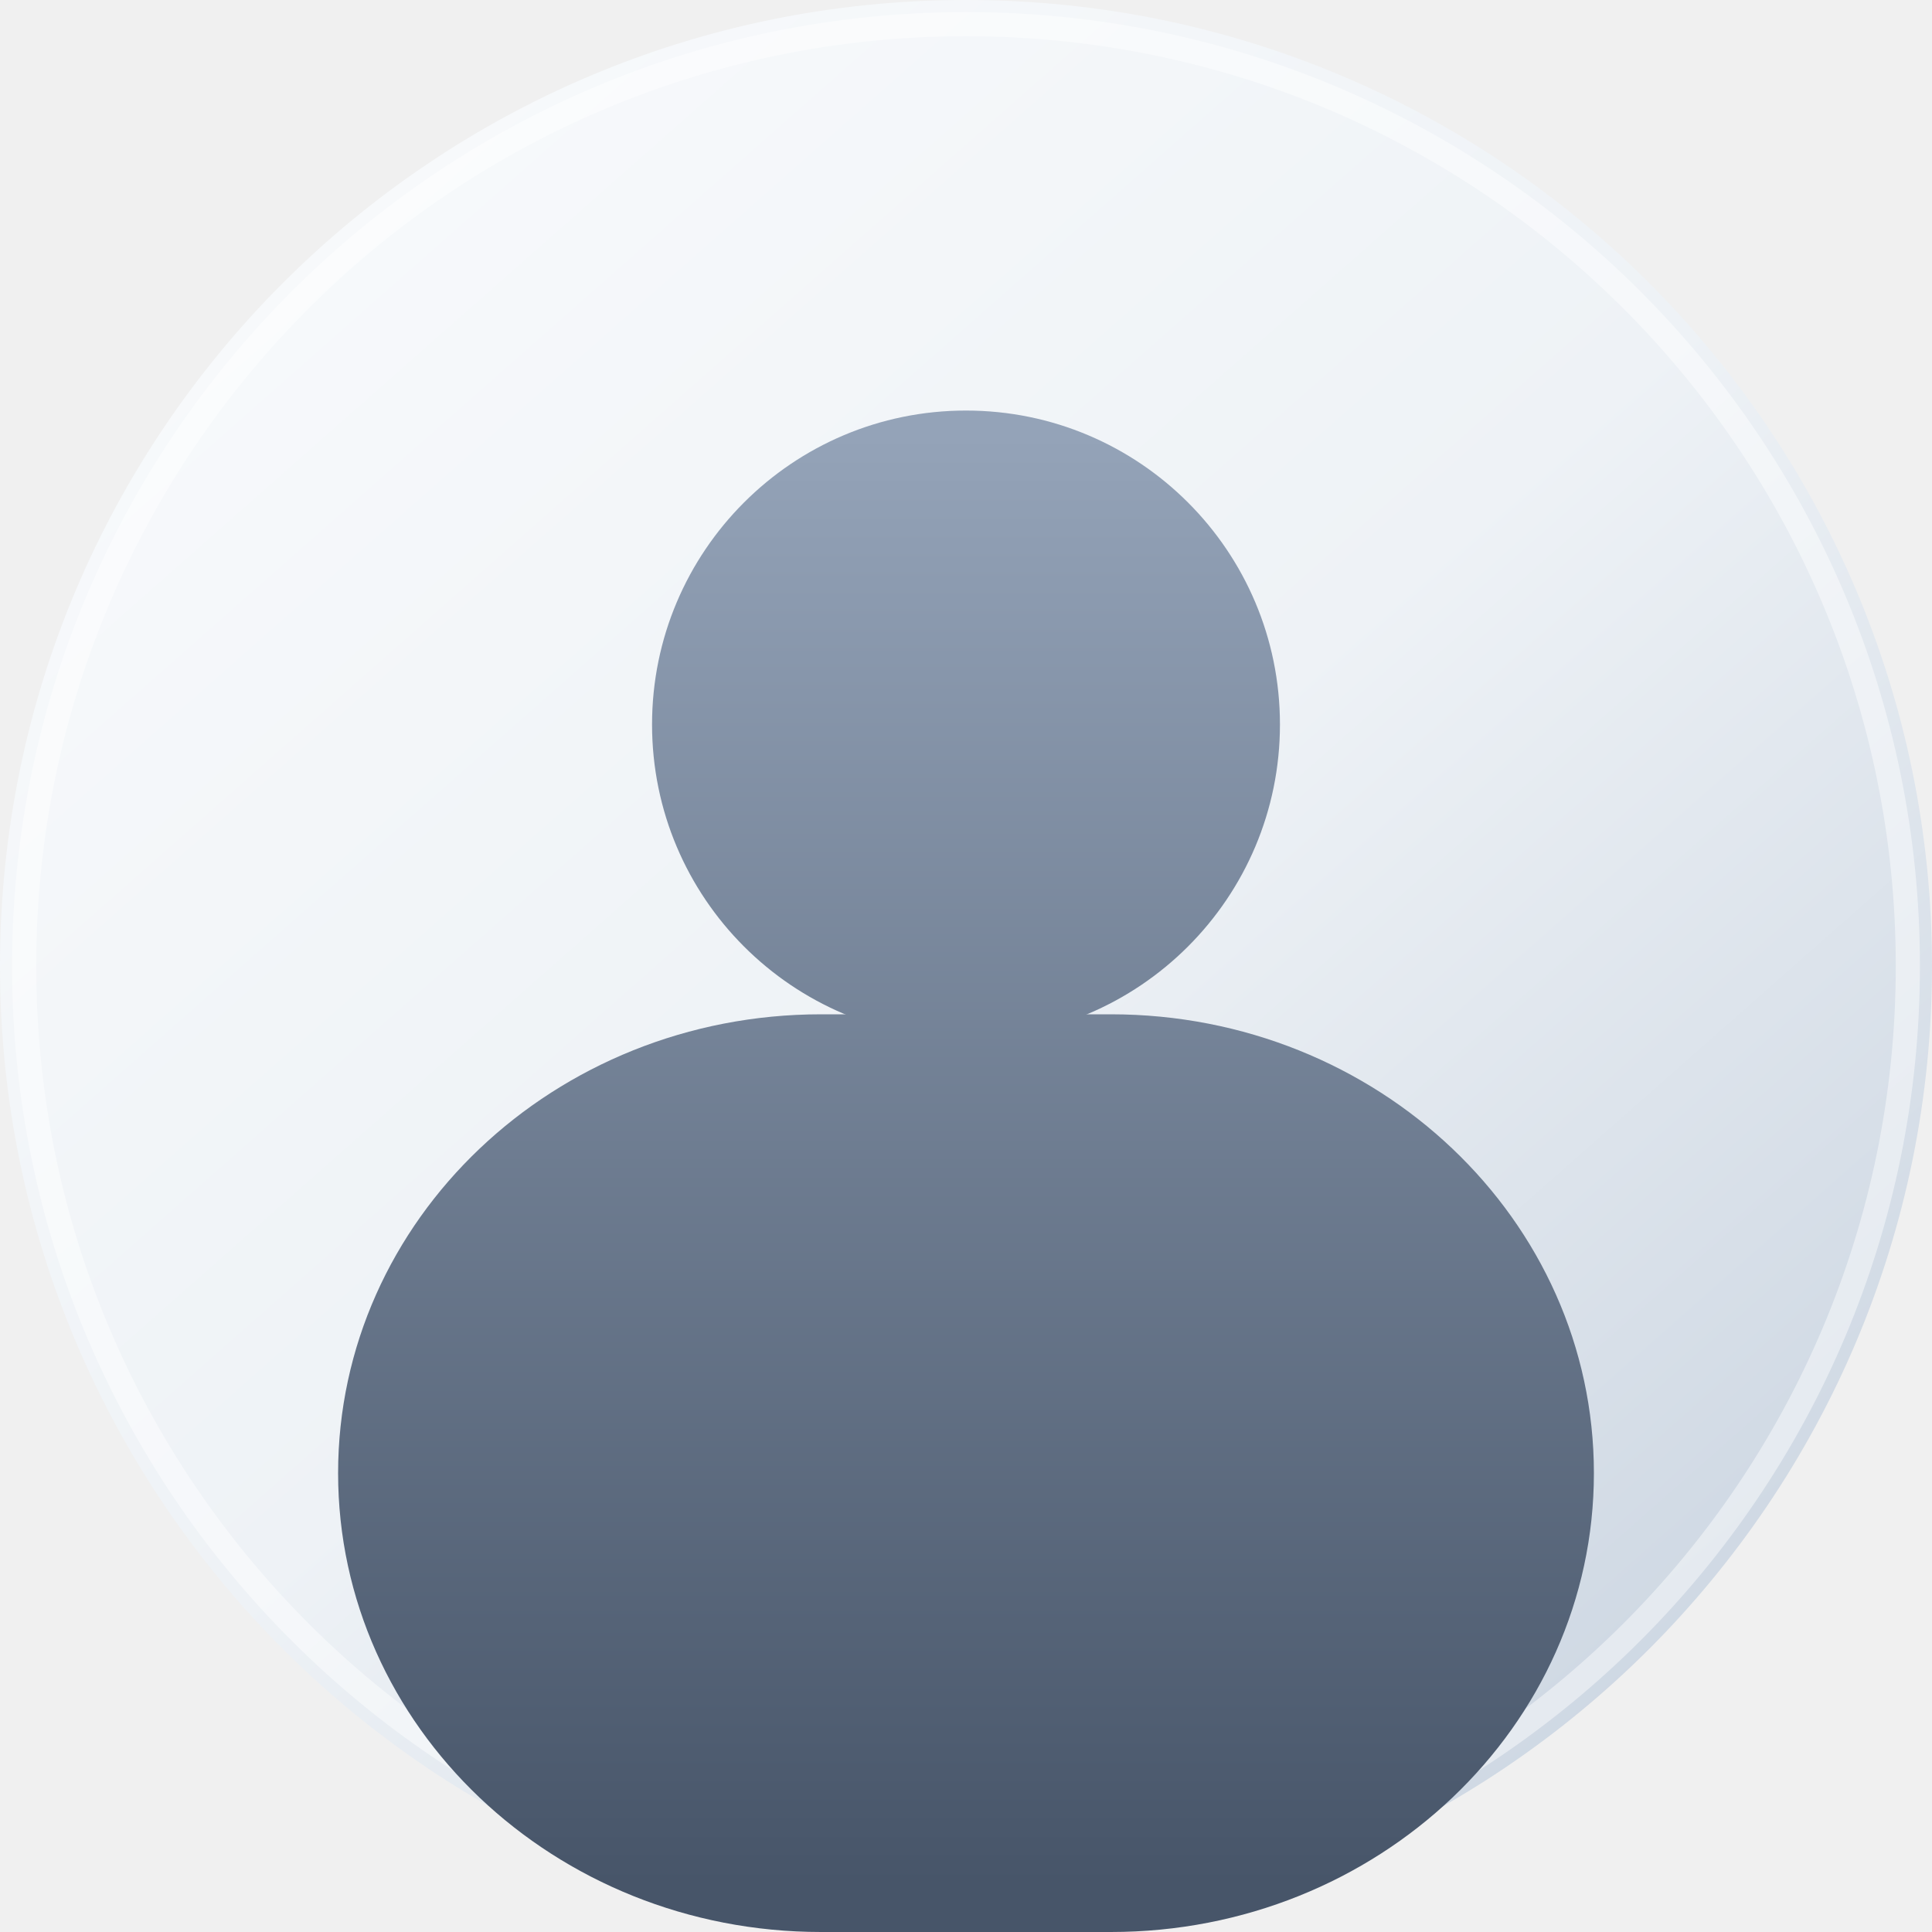
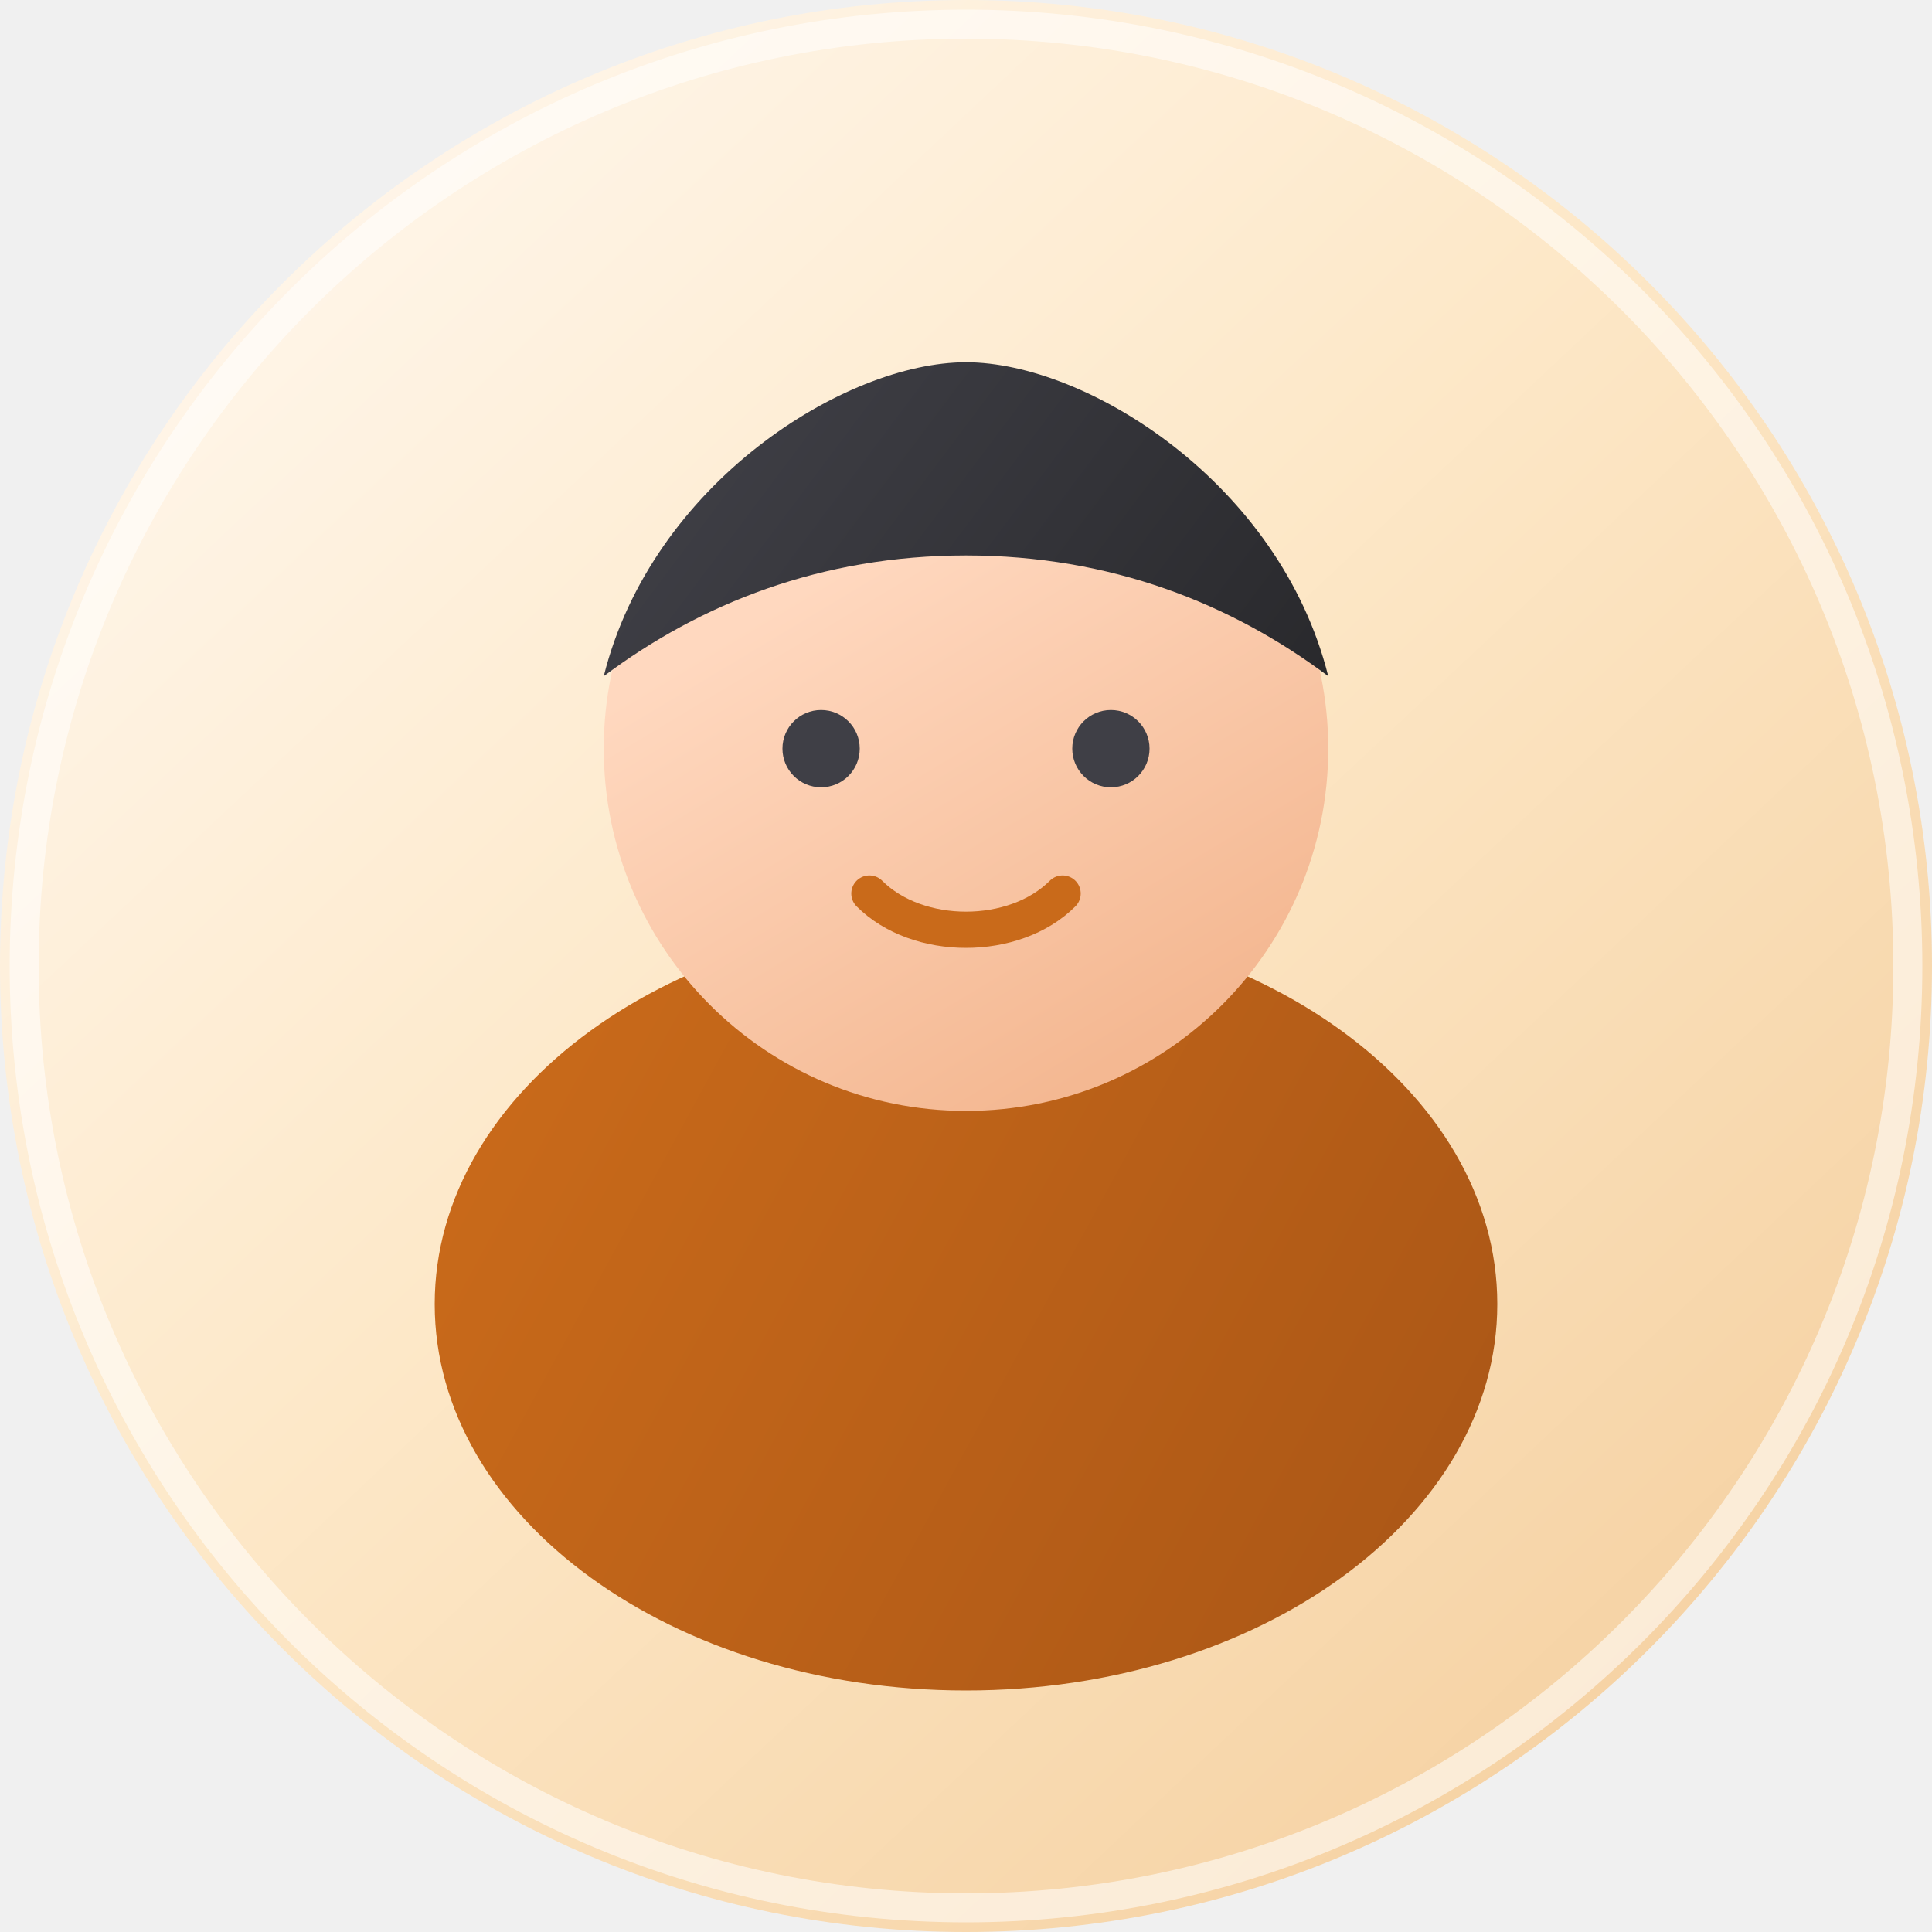
<svg xmlns="http://www.w3.org/2000/svg" viewBox="0 0 80 80" fill="none" aria-hidden="true">
  <defs>
-     <linearGradient id="bg" x1="10" y1="6" x2="70" y2="74" gradientUnits="userSpaceOnUse">
-       <stop stop-color="#f8fafc" />
-       <stop offset="0.5" stop-color="#eef2f6" />
-       <stop offset="1" stop-color="#cbd5e1" />
+     <linearGradient id="bg" x1="8" y1="6" x2="72" y2="74" gradientUnits="userSpaceOnUse">
+       <stop stop-color="#fff7ed" />
+       <stop offset="0.45" stop-color="#fde8c8" />
+       <stop offset="1" stop-color="#f5d0a0" />
    </linearGradient>
-     <linearGradient id="fg" x1="40" y1="18" x2="40" y2="78" gradientUnits="userSpaceOnUse">
-       <stop stop-color="#94a3b8" />
-       <stop offset="1" stop-color="#475569" />
+     <linearGradient id="hair" x1="28" y1="18" x2="52" y2="36" gradientUnits="userSpaceOnUse">
+       <stop stop-color="#3f3f46" />
+       <stop offset="1" stop-color="#27272a" />
+     </linearGradient>
+     <linearGradient id="skin" x1="34" y1="24" x2="46" y2="44" gradientUnits="userSpaceOnUse">
+       <stop stop-color="#ffd8bf" />
+       <stop offset="1" stop-color="#f4b892" />
+     </linearGradient>
+     <linearGradient id="shirt" x1="18" y1="48" x2="62" y2="72" gradientUnits="userSpaceOnUse">
+       <stop stop-color="#c96a1a" />
+       <stop offset="1" stop-color="#a85516" />
    </linearGradient>
  </defs>
  <circle cx="40" cy="40" r="40" fill="url(#bg)" />
-   <circle cx="40" cy="40" r="39" stroke="#fff" stroke-width="1" fill="none" opacity="0.45" />
-   <rect x="14" y="42" width="52" height="38" rx="20" fill="url(#fg)" />
-   <circle cx="40" cy="30" r="13" fill="url(#fg)" />
+   <circle cx="40" cy="40" r="39" stroke="#fff" stroke-width="1.2" opacity="0.55" />
+   <ellipse cx="40" cy="54" rx="22" ry="16" fill="url(#shirt)" />
+   <circle cx="40" cy="31" r="15" fill="url(#skin)" />
+   <path d="M25 28c2-8 10-13 15-13s13 5 15 13c-4-3-9-5-15-5s-11 2-15 5z" fill="url(#hair)" />
+   <circle cx="34" cy="31" r="1.6" fill="#3f3f46" />
+   <circle cx="46" cy="31" r="1.6" fill="#3f3f46" />
+   <path d="M36 37c2 2 6 2 8 0" stroke="#c96a1a" stroke-width="1.5" stroke-linecap="round" />
</svg>
